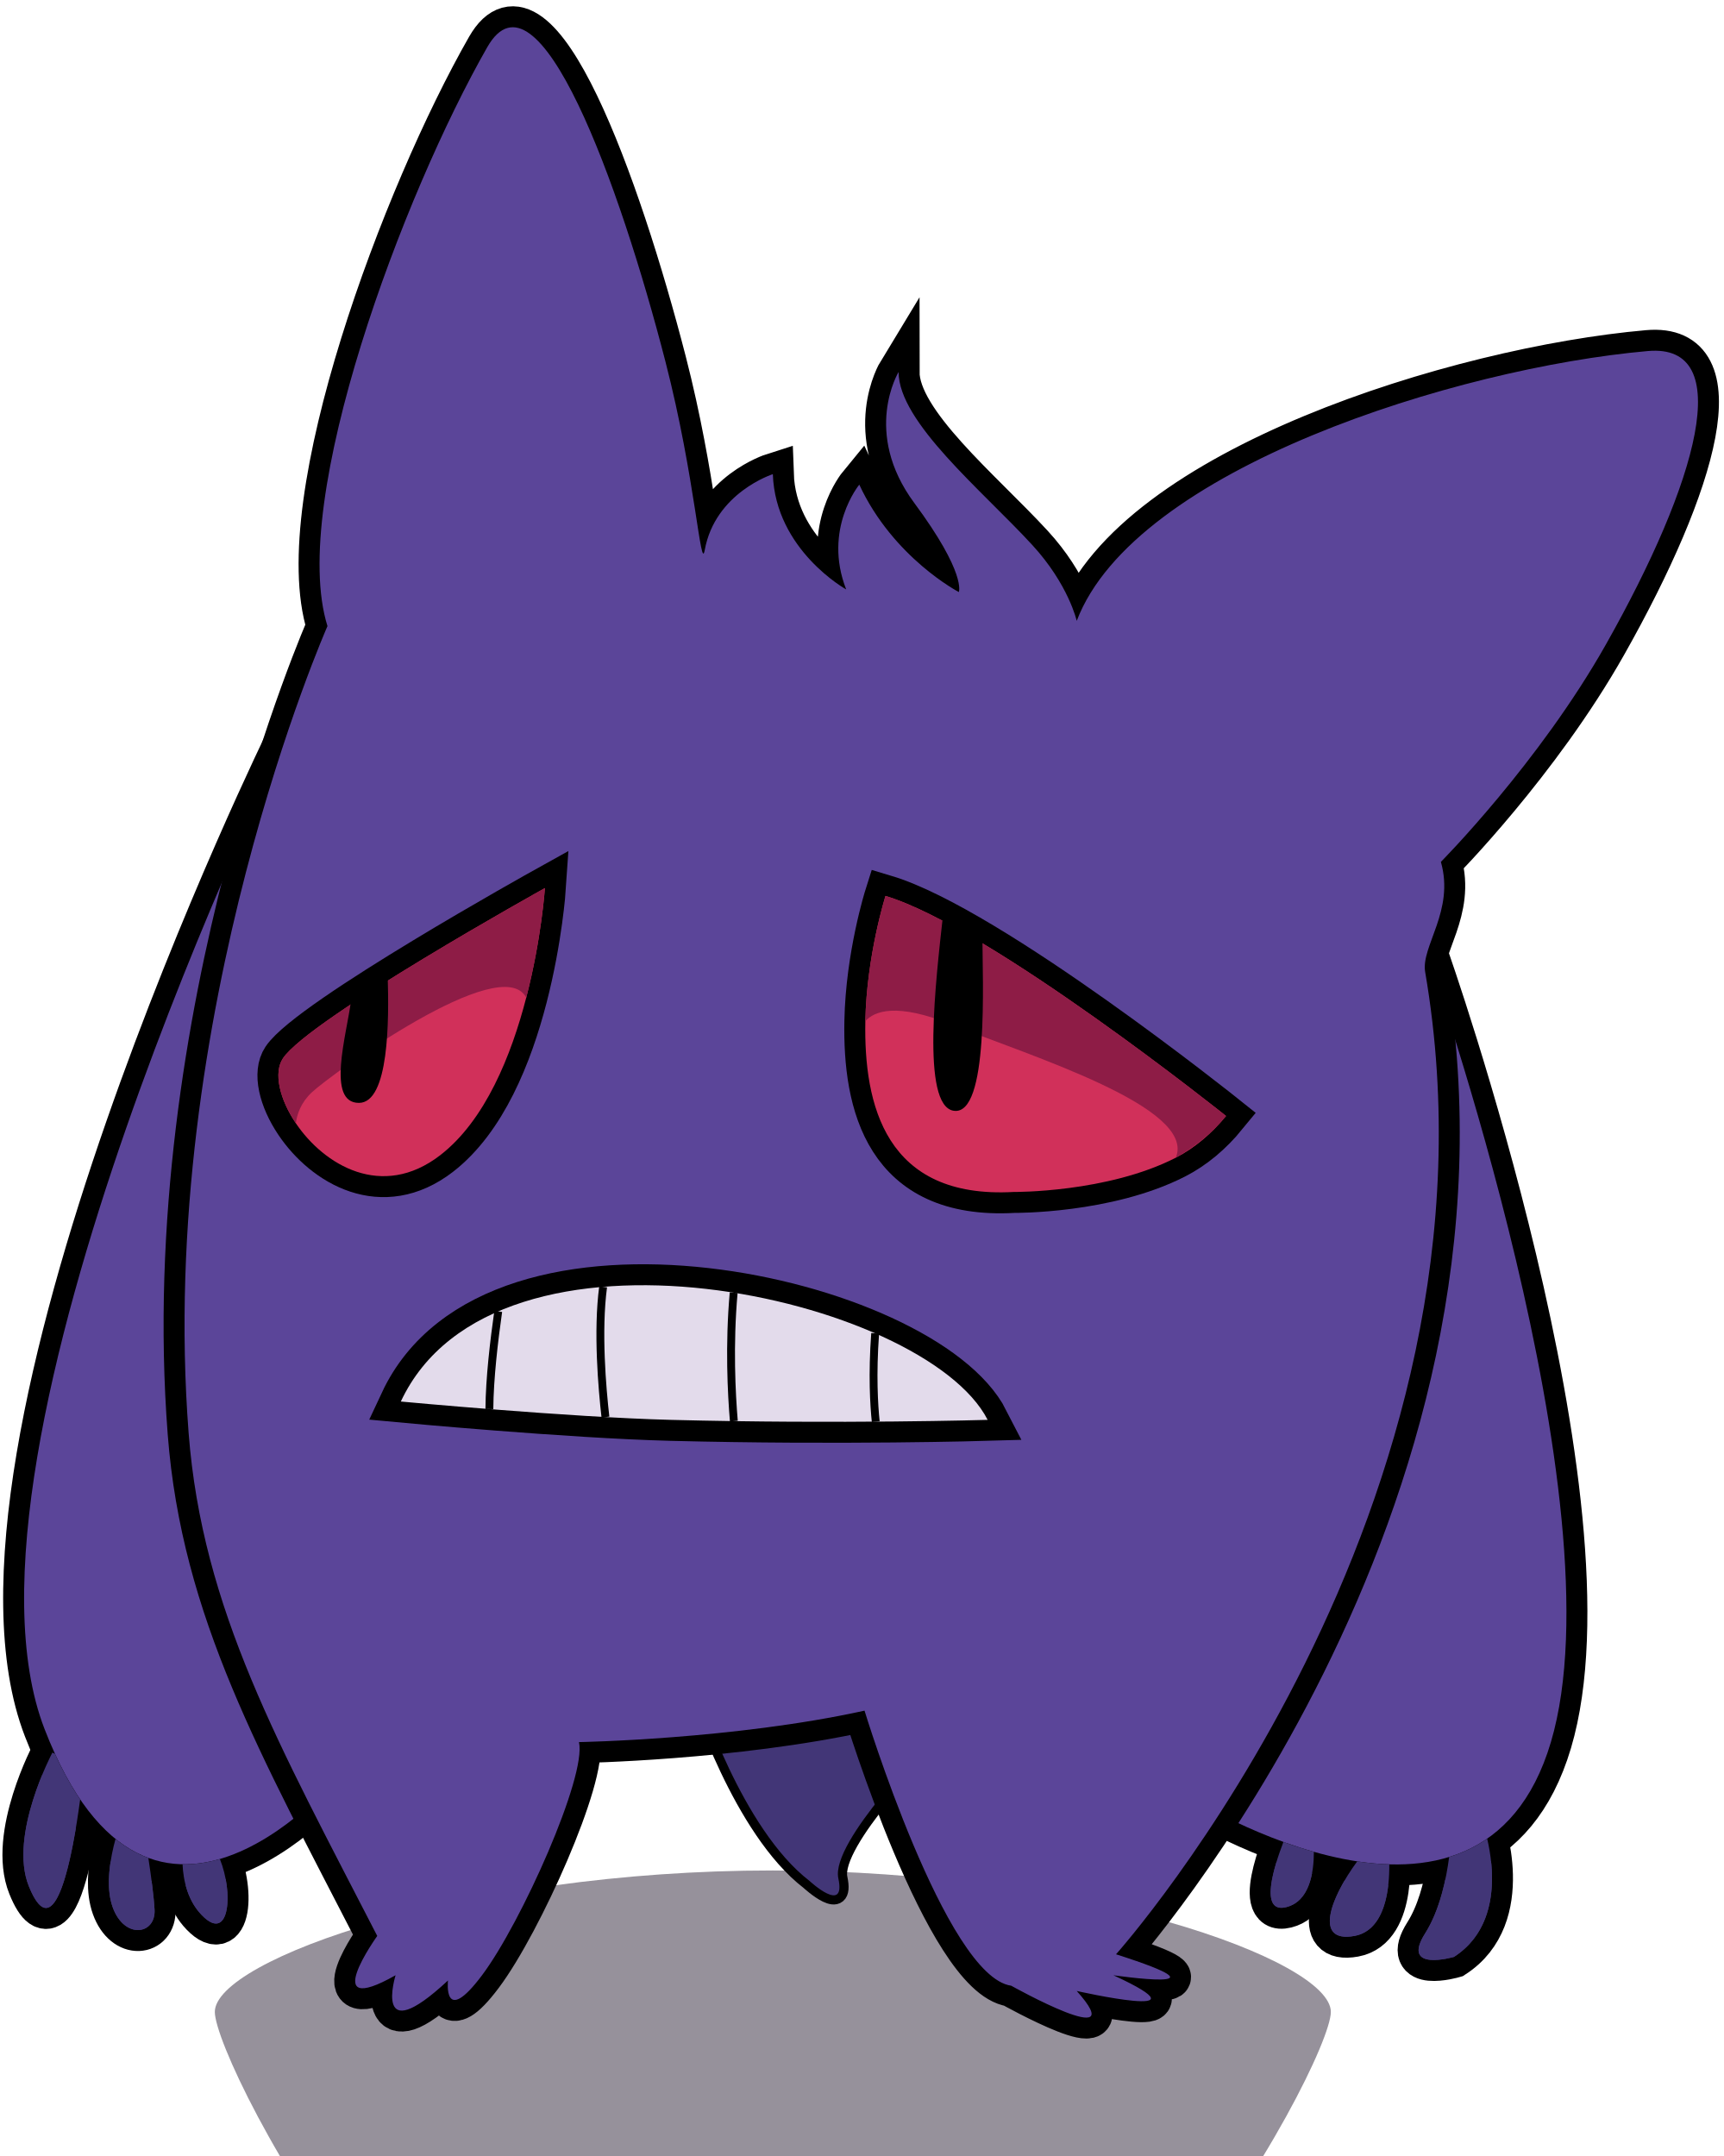
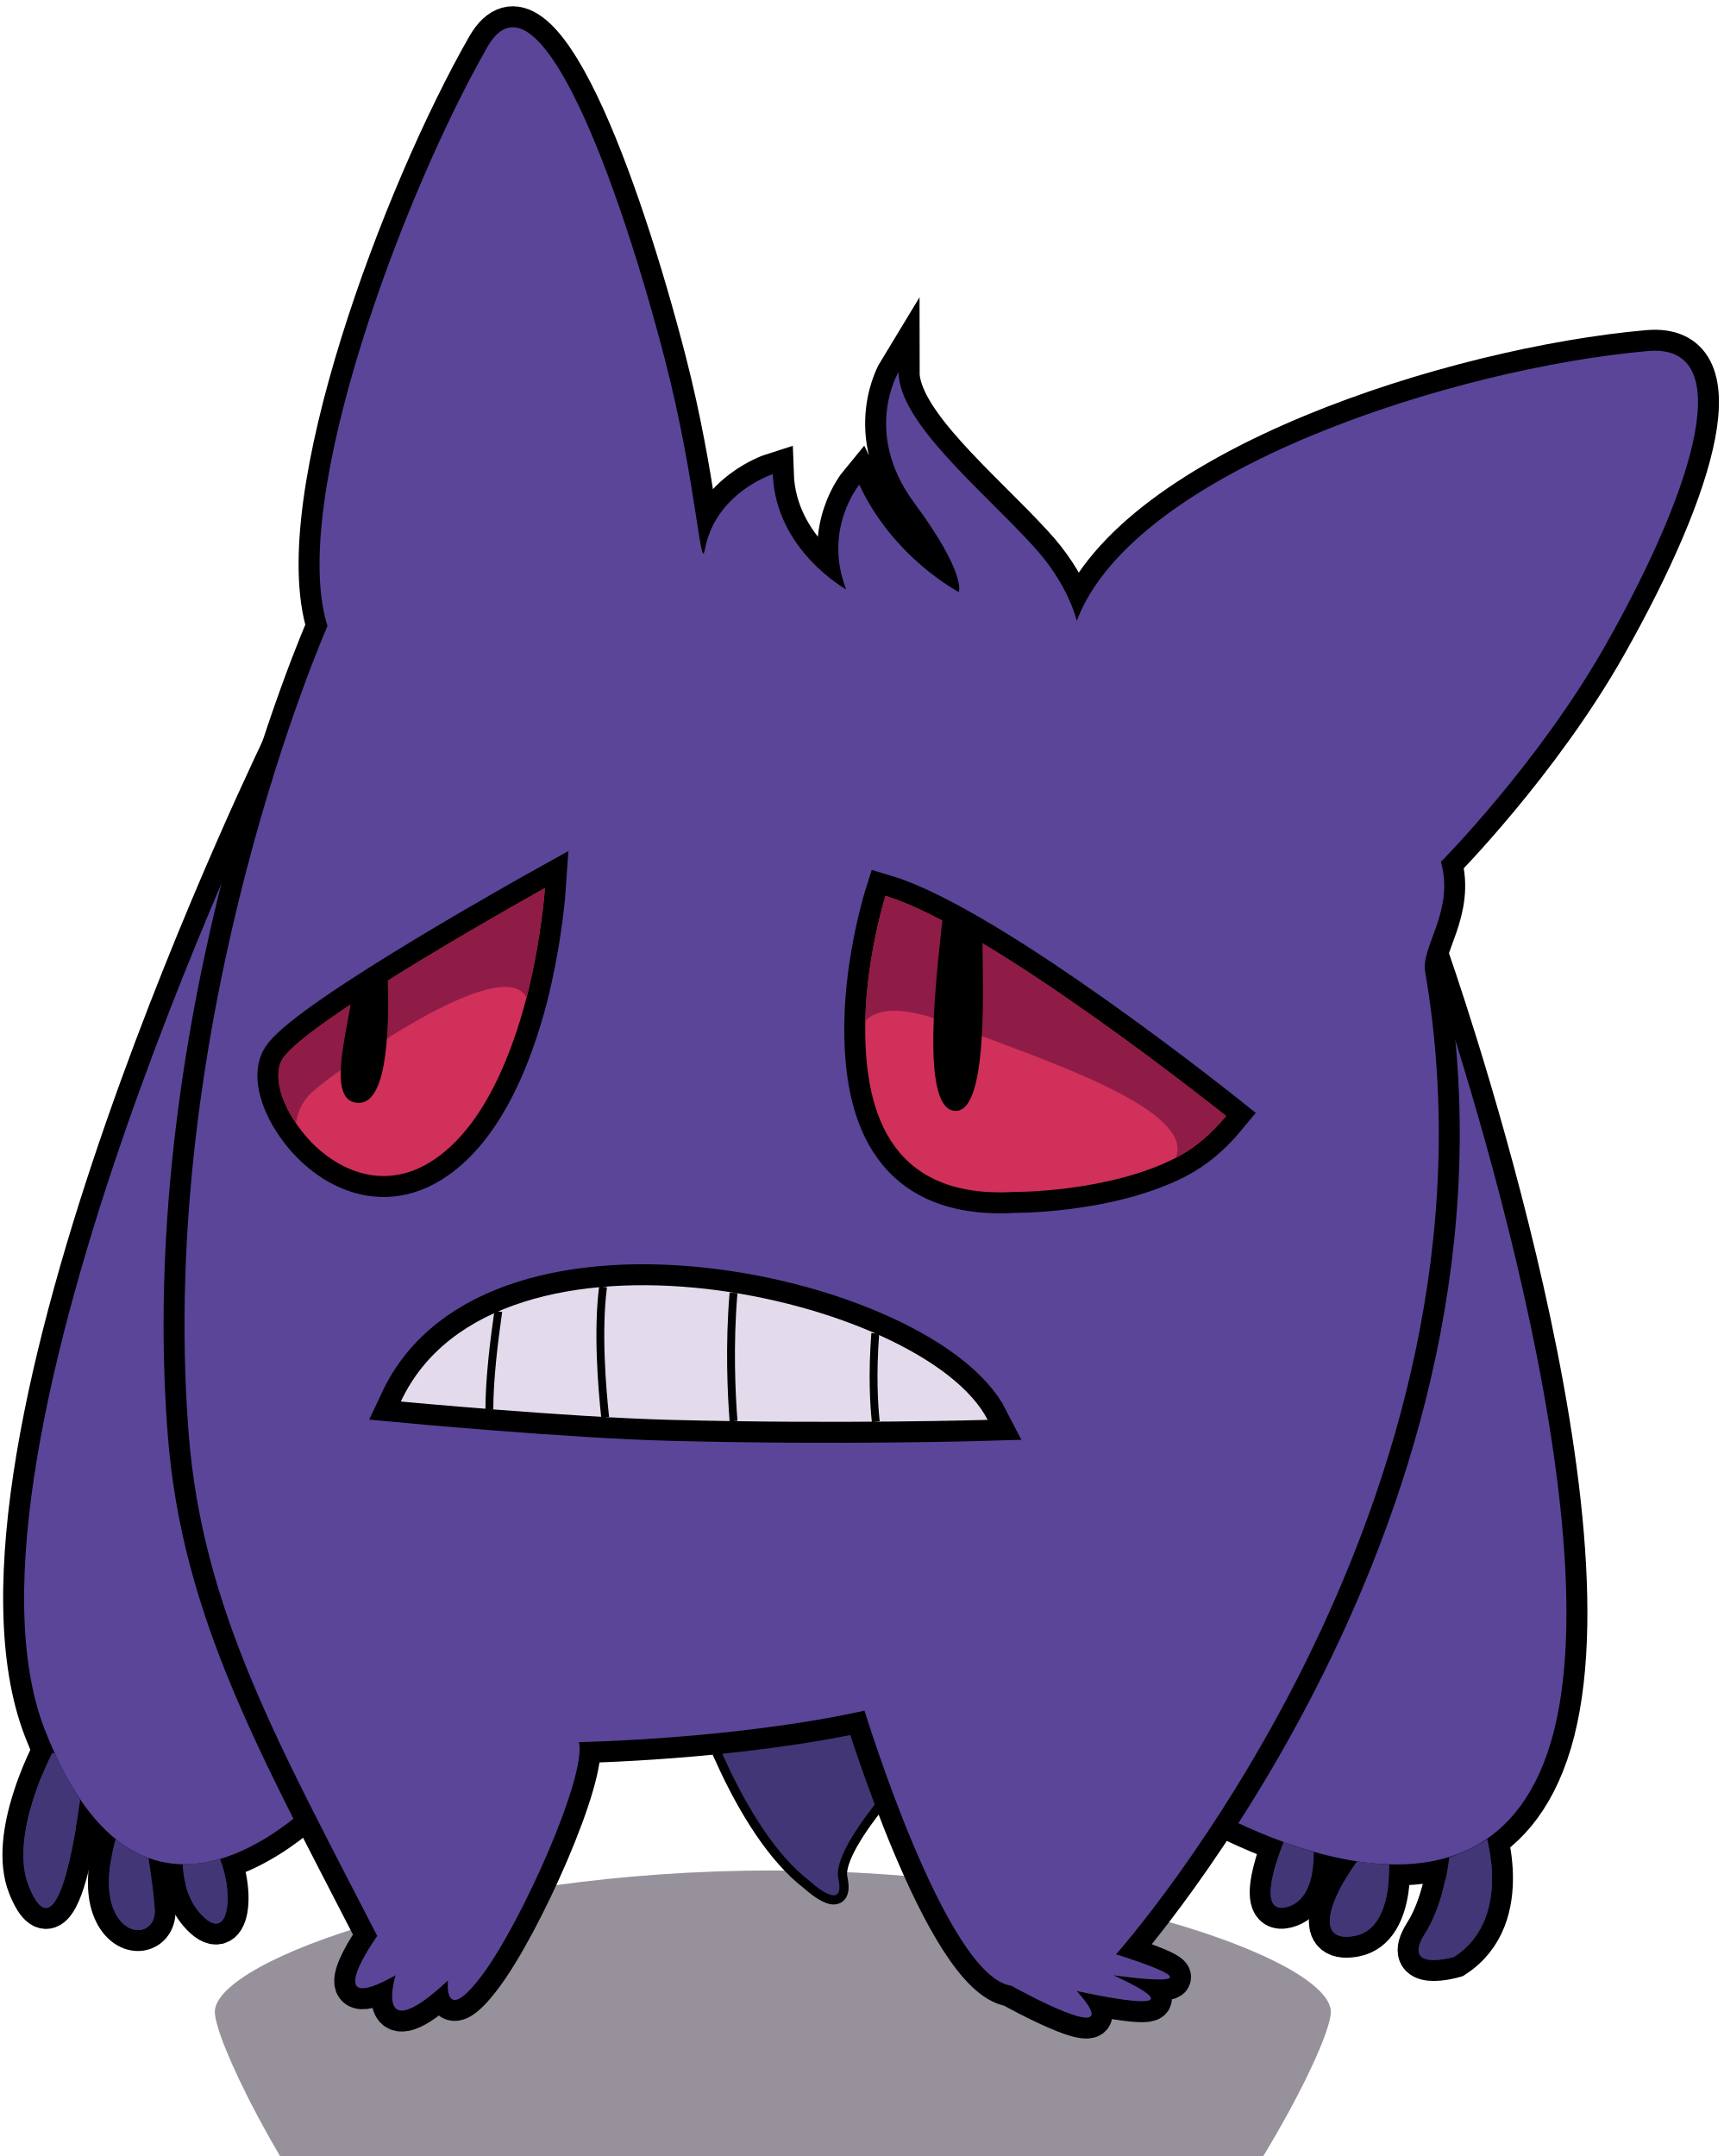
- <svg xmlns="http://www.w3.org/2000/svg" version="1.1" id="Layer_2" x="0px" y="0px" viewBox="0 0 658 823" style="enable-background:new 0 0 658 823;" xml:space="preserve">
-   <style type="text/css">
- 	.st0{opacity:0.51;fill:#31283A;}
- 	.st1{fill:none;stroke:#000000;stroke-width:7;stroke-miterlimit:10;}
- 	.st2{fill:#423677;}
- 	.st3{fill:none;stroke:#000000;stroke-width:16;stroke-miterlimit:10;}
- 	.st4{fill:#5B4599;}
- 	.st5{fill:#D1305A;}
- 	.st6{fill:#E3DBEB;}
- 	.st7{fill:#8E1C46;}
- 	.st8{fill:#EDBE5F;}
- 	.st9{fill:#C1872B;}
- 	.st10{fill:none;stroke:#000000;stroke-width:3;stroke-miterlimit:10;}
- </style>
-   <path class="st0" d="M508,768c0,19.882-97.472,202-215.109,202S82,787.882,82,768s95.363-54,213-54S508,748.118,508,768z" />
+ <svg xmlns="http://www.w3.org/2000/svg" id="Layer_2" viewBox="0 0 658 823">
+   <style>
+     .st0{opacity:0.51;fill:#31283A;} .st1{fill:none;stroke:#000000;stroke-width:7;stroke-miterlimit:10;} .st2{fill:#423677;} .st3{fill:none;stroke:#000000;stroke-width:16;stroke-miterlimit:10;} .st4{fill:#5B4599;} .st5{fill:#D1305A;} .st6{fill:#E3DBEB;} .st7{fill:#8E1C46;} .st8{fill:#EDBE5F;} .st9{fill:#C1872B;} .st10{fill:none;stroke:#000000;stroke-width:3;stroke-miterlimit:10;}
+   </style>
+   <path class="st0" d="M508 768c0 20-97.5 202-215 202S82 788 82 768s95.4-54 213-54 213 34 213 54z" />
+   <path class="st1" d="M267 647s16 51 42 71c0 0 14 13 11-1s35-52 35-52l-8-41-80 23z" />
+   <path class="st2" d="M267 647s16 51 42 71c0 0 14 13 11-1s35-52 35-52l-8-41-80 23z" />
+   <path class="st3" d="M20 669s-16.8 31.6-9 51c13.5 33.5 21-45 21-45l-12-6z" />
+   <path class="st2" d="M20 669s-16.8 31.6-9 51c13.5 33.5 21-45 21-45l-12-6z" />
+   <path class="st3" d="M46 696s-7.5 19.5-3 32 16.5 10.5 16 1-4-30-4-30l-9-3z" />
+   <path class="st2" d="M46 696s-7.5 19.5-3 32 16.5 10.5 16 1-4-30-4-30l-9-3z" />
+   <path class="st3" d="M70 704s-3 18 8 28 11.5-15.5 3-28-11 0-11 0z" />
+   <path class="st2" d="M70 704s-3 18 8 28 11.5-15.5 3-28-11 0-11 0z" />
+   <path class="st3" d="M566 696s13 35.5-11 51c0 0-20.5 6-11-9s10-39 10-39l12-3z" />
+   <path class="st2" d="M566 696s13 35.5-11 51c0 0-20.5 6-11-9s10-39 10-39l12-3z" />
+   <path class="st3" d="M530 706s3.5 30-13 33-8.5-16.5 3-31 10-2 10-2z" />
+   <path class="st2" d="M530 706s3.5 30-13 33-8.5-16.5 3-31 10-2 10-2z" />
+   <path class="st3" d="M501 699s4 25.5-10 29 1-30 1-30l9 1z" />
+   <path class="st2" d="M501 699s4 25.5-10 29 1-30 1-30l9 1z" />
+   <path class="st3" d="M545 365s74 209 47 300-138 21-138 21l91-321z" />
+   <path class="st4" d="M545 365s74 209 47 300-138 21-138 21l91-321z" />
+   <path class="st3" d="M110 281S-24 554 17 660s114 16 114 16l-21-395z" />
+   <path class="st4" d="M110 281S-24 554 17 660s114 16 114 16l-21-395z" />
+   <path class="st3" d="M125 239S59.6 387 72 547c5.2 67.6 34.6 119.2 72 192 0 0-23 32 7 15 0 0-9 29 20 2 0 0-2 18 13-2s40-76 37-89c0 0 59-1 109-12 0 0 31 101.5 56 105 0 0 46.5 26 25 2 0 0 53 12 14-6 0 0 48 7 1-8 0 0 153-171 118-375-1.7-9.7 11.3-23.3 6-42 0 0 37.4-37.7 63-83 35-62 50-115 16-112-72.8 6.4-196 45-218 103 0 0-3-14-17-29-19.2-21-51-46.8-51-66 0 0-14 23 6 50s17 34 17 34-25-13-38-41c0 0-14 17-5 40 0 0-27-15-28-44 0 0-22 7-26 29-1.6 8.7-3.5-27.4-15-72-17.5-67.8-48.7-153.8-68-120-32 56-76 173-61 221z" />
+   <path class="st4" d="M125 239S59.6 387 72 547c5.2 67.6 34.6 119.2 72 192 0 0-23 32 7 15 0 0-9 29 20 2 0 0-2 18 13-2s40-76 37-89c0 0 59-1 109-12 0 0 31 101.5 56 105 0 0 46.5 26 25 2 0 0 53 12 14-6 0 0 48 7 1-8 0 0 153-171 118-375-1.7-9.7 11.3-23.3 6-42 0 0 37.4-37.7 63-83 35-62 50-115 16-112-72.8 6.4-196 45-218 103 0 0-3-14-17-29-19.2-21-51-46.8-51-66 0 0-14 23 6 50s17 34 17 34-25-13-38-41c0 0-14 17-5 40 0 0-27-15-28-44 0 0-22 7-26 29-1.6 8.7-3.5-27.4-15-72-17.5-67.8-48.7-153.8-68-120-32 56-76 173-61 221z" />
+   <path class="st2" d="M21 669.5l-1-.5s-16.8 31.6-9 51c10 25 16.8-12.6 19.6-33-3.3-5-6.5-10.8-9.6-17.5zM56.6 709.2c-4.2-1.6-8.4-4-12.5-7.2-1.8 6.7-4 17.8-1 26 4.5 12.5 16.5 10.5 16 1-.3-5-1.4-13.3-2.4-19.8zM69.7 711.6c.3 6 2 14.6 8.3 20.4 9.5 8.7 11.2-9.3 6-22.4-4.7 1.4-9.5 2-14.3 2zM553.2 709c-1 8.2-3.6 20.2-9.2 29-9.5 15 11 9 11 9 18-11.6 15.2-34.4 12.7-45-4.6 3-9.4 5.3-14.5 7z" />
  <g>
-     <path class="st1" d="M267,647c0,0,16,51,42,71c0,0,14,13,11-1s35-52,35-52l-8-41L267,647z" />
-     <path class="st2" d="M267,647c0,0,16,51,42,71c0,0,14,13,11-1s35-52,35-52l-8-41L267,647z" />
+     <path class="st2" d="M518 710.5c-10.3 14.2-16.6 31.3-1 28.5 12-2.2 13.4-18.5 13.3-27.3-4-.2-8.2-.6-12.2-1.2z" />
  </g>
  <g>
-     <path class="st3" d="M20,669c0,0-16.807,31.627-9,51c13.5,33.5,21-45,21-45L20,669z" />
-     <path class="st2" d="M20,669c0,0-16.807,31.627-9,51c13.5,33.5,21-45,21-45L20,669z" />
+     <path class="st2" d="M490 703c-3.7 9.4-9.5 27.6 1 25 9-2.2 10.5-13.3 10.5-21-4-1.3-8-2.5-11.6-4z" />
  </g>
  <g>
-     <path class="st3" d="M46,696c0,0-7.5,19.5-3,32s16.5,10.5,16,1s-4-30-4-30L46,696z" />
-     <path class="st2" d="M46,696c0,0-7.5,19.5-3,32s16.5,10.5,16,1s-4-30-4-30L46,696z" />
+     <path class="st3" d="M468 426c-5.6 6.8-12 12.3-19.2 16-26 13.3-61.8 13-61.8 13-49.2 2.8-57.3-33.5-56.7-65.2.5-25 7.7-47.8 7.7-47.8 40 12 130 84 130 84z" />
+     <path class="st5" d="M468 426c-5.6 6.8-12 12.3-19.2 16-26 13.3-61.8 13-61.8 13-49.2 2.8-57.3-33.5-56.7-65.2.5-25 7.7-47.8 7.7-47.8 40 12 130 84 130 84z" />
  </g>
  <g>
-     <path class="st3" d="M70,704c0,0-3,18,8,28s11.5-15.5,3-28S70,704,70,704z" />
-     <path class="st2" d="M70,704c0,0-3,18,8,28s11.5-15.5,3-28S70,704,70,704z" />
+     <path class="st3" d="M208 339s-1.3 19.3-7 41.8c-5.8 22-15.7 47-33 60.2-22.2 17-44.3 3.7-55-12.2-6.3-9.2-8.7-19.3-5-24.8 10-15 100-65 100-65z" />
+     <path class="st5" d="M208 339s-1.3 19.3-7 41.8c-5.8 22-15.7 47-33 60.2-22.2 17-44.3 3.7-55-12.2-6.3-9.2-8.7-19.3-5-24.8 10-15 100-65 100-65z" />
  </g>
  <g>
-     <path class="st3" d="M566,696c0,0,13,35.5-11,51c0,0-20.5,6-11-9s10-39,10-39L566,696z" />
-     <path class="st2" d="M566,696c0,0,13,35.5-11,51c0,0-20.5,6-11-9s10-39,10-39L566,696z" />
+     <path class="st3" d="M377 542s-56 1.7-121 0c-39-1-103-7-103-7 36-77 200-40 224 7z" />
+     <path class="st6" d="M377 542s-56 1.7-121 0c-39-1-103-7-103-7 36-77 200-40 224 7z" />
  </g>
+   <path class="st7" d="M208 339s-1.3 19.3-7 41.8c-9.5-18-74.5 29.2-82 36.2-4.2 4-5.6 8.4-6 11.8-6.3-9.2-8.7-19.3-5-24.8 10-15 100-65 100-65zM468 426c-5.6 6.8-12.2 12-19.2 16 8-19.3-55.5-39-85.8-51-21-8.3-29.3-5-32.7-1.2.5-25 7.7-47.8 7.7-47.8 40 12 130 84 130 84z" />
+   <path d="M360 349c-2.8 24.8-8.5 73 4 75 13.7 2.2 11-50.5 11-66l-15-9zM134 382c-1.7 13.2-9.5 39 3 39 11.5 0 11.5-31.7 11-48l-14 9z" />
  <g>
-     <path class="st3" d="M530,706c0,0,3.5,30-13,33s-8.5-16.5,3-31S530,706,530,706z" />
-     <path class="st2" d="M530,706c0,0,3.5,30-13,33s-8.5-16.5,3-31S530,706,530,706z" />
-   </g>
-   <g>
-     <path class="st3" d="M501,699c0,0,4,25.5-10,29s1-30,1-30L501,699z" />
-     <path class="st2" d="M501,699c0,0,4,25.5-10,29s1-30,1-30L501,699z" />
-   </g>
-   <g>
-     <path class="st3" d="M545,365c0,0,74,209,47,300s-138,21-138,21L545,365z" />
-     <path class="st4" d="M545,365c0,0,74,209,47,300s-138,21-138,21L545,365z" />
-   </g>
-   <g>
-     <path class="st3" d="M110,281c0,0-134,273-93,379s114,16,114,16L110,281z" />
-     <path class="st4" d="M110,281c0,0-134,273-93,379s114,16,114,16L110,281z" />
-   </g>
-   <g>
-     <path class="st3" d="M125,239c0,0-65.365,148.022-53,308c5.224,67.587,34.578,119.235,72,192c0,0-23,32,7,15c0,0-9,29,20,2   c0,0-2,18,13-2s40-76,37-89c0,0,59-1,109-12c0,0,31,101.5,56,105c0,0,46.5,26,25,2c0,0,53,12,14-6c0,0,48,7,1-8   c0,0,153-171,118-375c-1.671-9.74,11.333-23.333,6-42c0,0,37.436-37.715,63-83c35-62,50-115,16-112c-72.827,6.426-196,45-218,103   c0,0-3.112-13.904-17-29c-19.228-20.901-51-46.839-51-66c0,0-14,23,6,50s17,34,17,34s-25-13-38-41c0,0-14,17-5,40c0,0-27-15-28-44   c0,0-22,7-26,29c-1.586,8.721-3.513-27.445-15-72c-17.49-67.837-48.686-153.8-68-120C154,74,110,191,125,239z" />
-     <path class="st4" d="M125,239c0,0-65.365,148.022-53,308c5.224,67.587,34.578,119.235,72,192c0,0-23,32,7,15c0,0-9,29,20,2   c0,0-2,18,13-2s40-76,37-89c0,0,59-1,109-12c0,0,31,101.5,56,105c0,0,46.5,26,25,2c0,0,53,12,14-6c0,0,48,7,1-8   c0,0,153-171,118-375c-1.671-9.74,11.333-23.333,6-42c0,0,37.436-37.715,63-83c35-62,50-115,16-112c-72.827,6.426-196,45-218,103   c0,0-3.112-13.904-17-29c-19.228-20.901-51-46.839-51-66c0,0-14,23,6,50s17,34,17,34s-25-13-38-41c0,0-14,17-5,40c0,0-27-15-28-44   c0,0-22,7-26,29c-1.586,8.721-3.513-27.445-15-72c-17.49-67.837-48.686-153.8-68-120C154,74,110,191,125,239z" />
-   </g>
-   <g>
-     <path class="st2" d="M20.992,669.496L20,669c0,0-16.807,31.627-9,51c10.105,25.076,16.848-12.601,19.601-33.136   C27.277,681.959,24.061,676.207,20.992,669.496z" />
-   </g>
-   <g>
-     <path class="st2" d="M56.628,709.203c-4.215-1.556-8.411-3.914-12.529-7.239C42.234,708.72,40.065,719.847,43,728   c4.5,12.5,16.5,10.5,16,1C58.733,723.936,57.615,715.747,56.628,709.203z" />
-   </g>
-   <g>
-     <path class="st2" d="M69.677,711.64c0.283,6.107,1.956,14.571,8.323,20.36c9.523,8.658,11.171-9.29,5.927-22.377   C79.298,710.971,74.517,711.727,69.677,711.64z" />
-   </g>
-   <g>
-     <path class="st2" d="M553.158,708.856C552.071,717.193,549.6,729.158,544,738c-9.5,15,11,9,11,9   c17.965-11.602,15.198-34.408,12.671-45.146C563.13,704.999,558.251,707.284,553.158,708.856z" />
-   </g>
-   <g>
-     <path class="st2" d="M518.069,710.53C507.668,724.656,501.443,741.829,517,739c11.943-2.171,13.407-18.482,13.305-27.329   C526.227,711.549,522.132,711.148,518.069,710.53z" />
-   </g>
-   <g>
-     <path class="st2" d="M489.9,703.116c-3.56,9.237-9.425,27.516,1.1,24.884c8.891-2.223,10.52-13.314,10.526-21.116   C497.516,705.745,493.622,704.466,489.9,703.116z" />
-   </g>
-   <g>
-     <path class="st3" d="M468,426c-5.56,6.8-12.03,12.259-19.19,15.93C422.667,455.333,387,455,387,455   c-49.16,2.79-57.31-33.49-56.69-65.18C330.79,364.79,338,342,338,342C378,354,468,426,468,426z" />
-     <path class="st5" d="M468,426c-5.56,6.8-12.03,12.259-19.19,15.93C422.667,455.333,387,455,387,455   c-49.16,2.79-57.31-33.49-56.69-65.18C330.79,364.79,338,342,338,342C378,354,468,426,468,426z" />
-   </g>
-   <g>
-     <path class="st3" d="M208,339c0,0-1.29,19.29-7.13,41.83c-5.66,21.9-15.62,46.86-32.87,60.17c-22.17,17.1-44.34,3.71-55.07-12.22   c-6.21-9.21-8.6-19.28-4.93-24.78C118,389,208,339,208,339z" />
-     <path class="st5" d="M208,339c0,0-1.29,19.29-7.13,41.83c-5.66,21.9-15.62,46.86-32.87,60.17c-22.17,17.1-44.34,3.71-55.07-12.22   c-6.21-9.21-8.6-19.28-4.93-24.78C118,389,208,339,208,339z" />
-   </g>
-   <g>
-     <path class="st3" d="M377,542c0,0-55.99,1.67-121,0c-39-1-103-7-103-7C189,458,353,495,377,542z" />
-     <path class="st6" d="M377,542c0,0-55.99,1.67-121,0c-39-1-103-7-103-7C189,458,353,495,377,542z" />
-   </g>
-   <path class="st7" d="M208,339c0,0-1.29,19.29-7.13,41.83c-9.39-18.06-74.42,29.19-81.87,36.17c-4.19,3.93-5.64,8.41-6.07,11.78  c-6.21-9.21-8.6-19.28-4.93-24.78C118,389,208,339,208,339z" />
-   <path class="st7" d="M468,426c-5.56,6.8-12.18,11.98-19.19,15.93c8.05-19.23-55.46-38.79-85.81-50.93  c-20.87-8.34-29.3-5.04-32.69-1.18C330.79,364.79,338,342,338,342C378,354,468,426,468,426z" />
-   <path d="M360,349c-2.759,24.835-8.5,73,4,75c13.656,2.185,11-50.54,11-66L360,349z" />
-   <path d="M134,382c-1.741,13.182-9.5,39,3,39c11.511,0,11.503-31.667,11-48L134,382z" />
-   <g>
-     <path class="st10" d="M186.8,537.88c0.08-11.59,1.78-26.1,3.38-37.29" />
-     <path class="st10" d="M231.1,540.93c-1.25-11.02-3.14-32.79-0.88-49.71" />
-     <path class="st10" d="M280.12,542.48c-0.88-10.37-1.86-29-0.07-49.04" />
-     <path class="st10" d="M334.28,542.68c-0.66-6.29-1.38-17.93-0.22-33.72" />
+     <path class="st10" d="M186.8 538c0-11.7 1.8-26.2 3.4-37.4M231 541c-1.2-11-3-33-.8-49.8M280 542.5c-.8-10.4-1.7-29 0-49M334.3 542.7c-.7-6.3-1.4-18-.2-33.7" />
  </g>
</svg>
